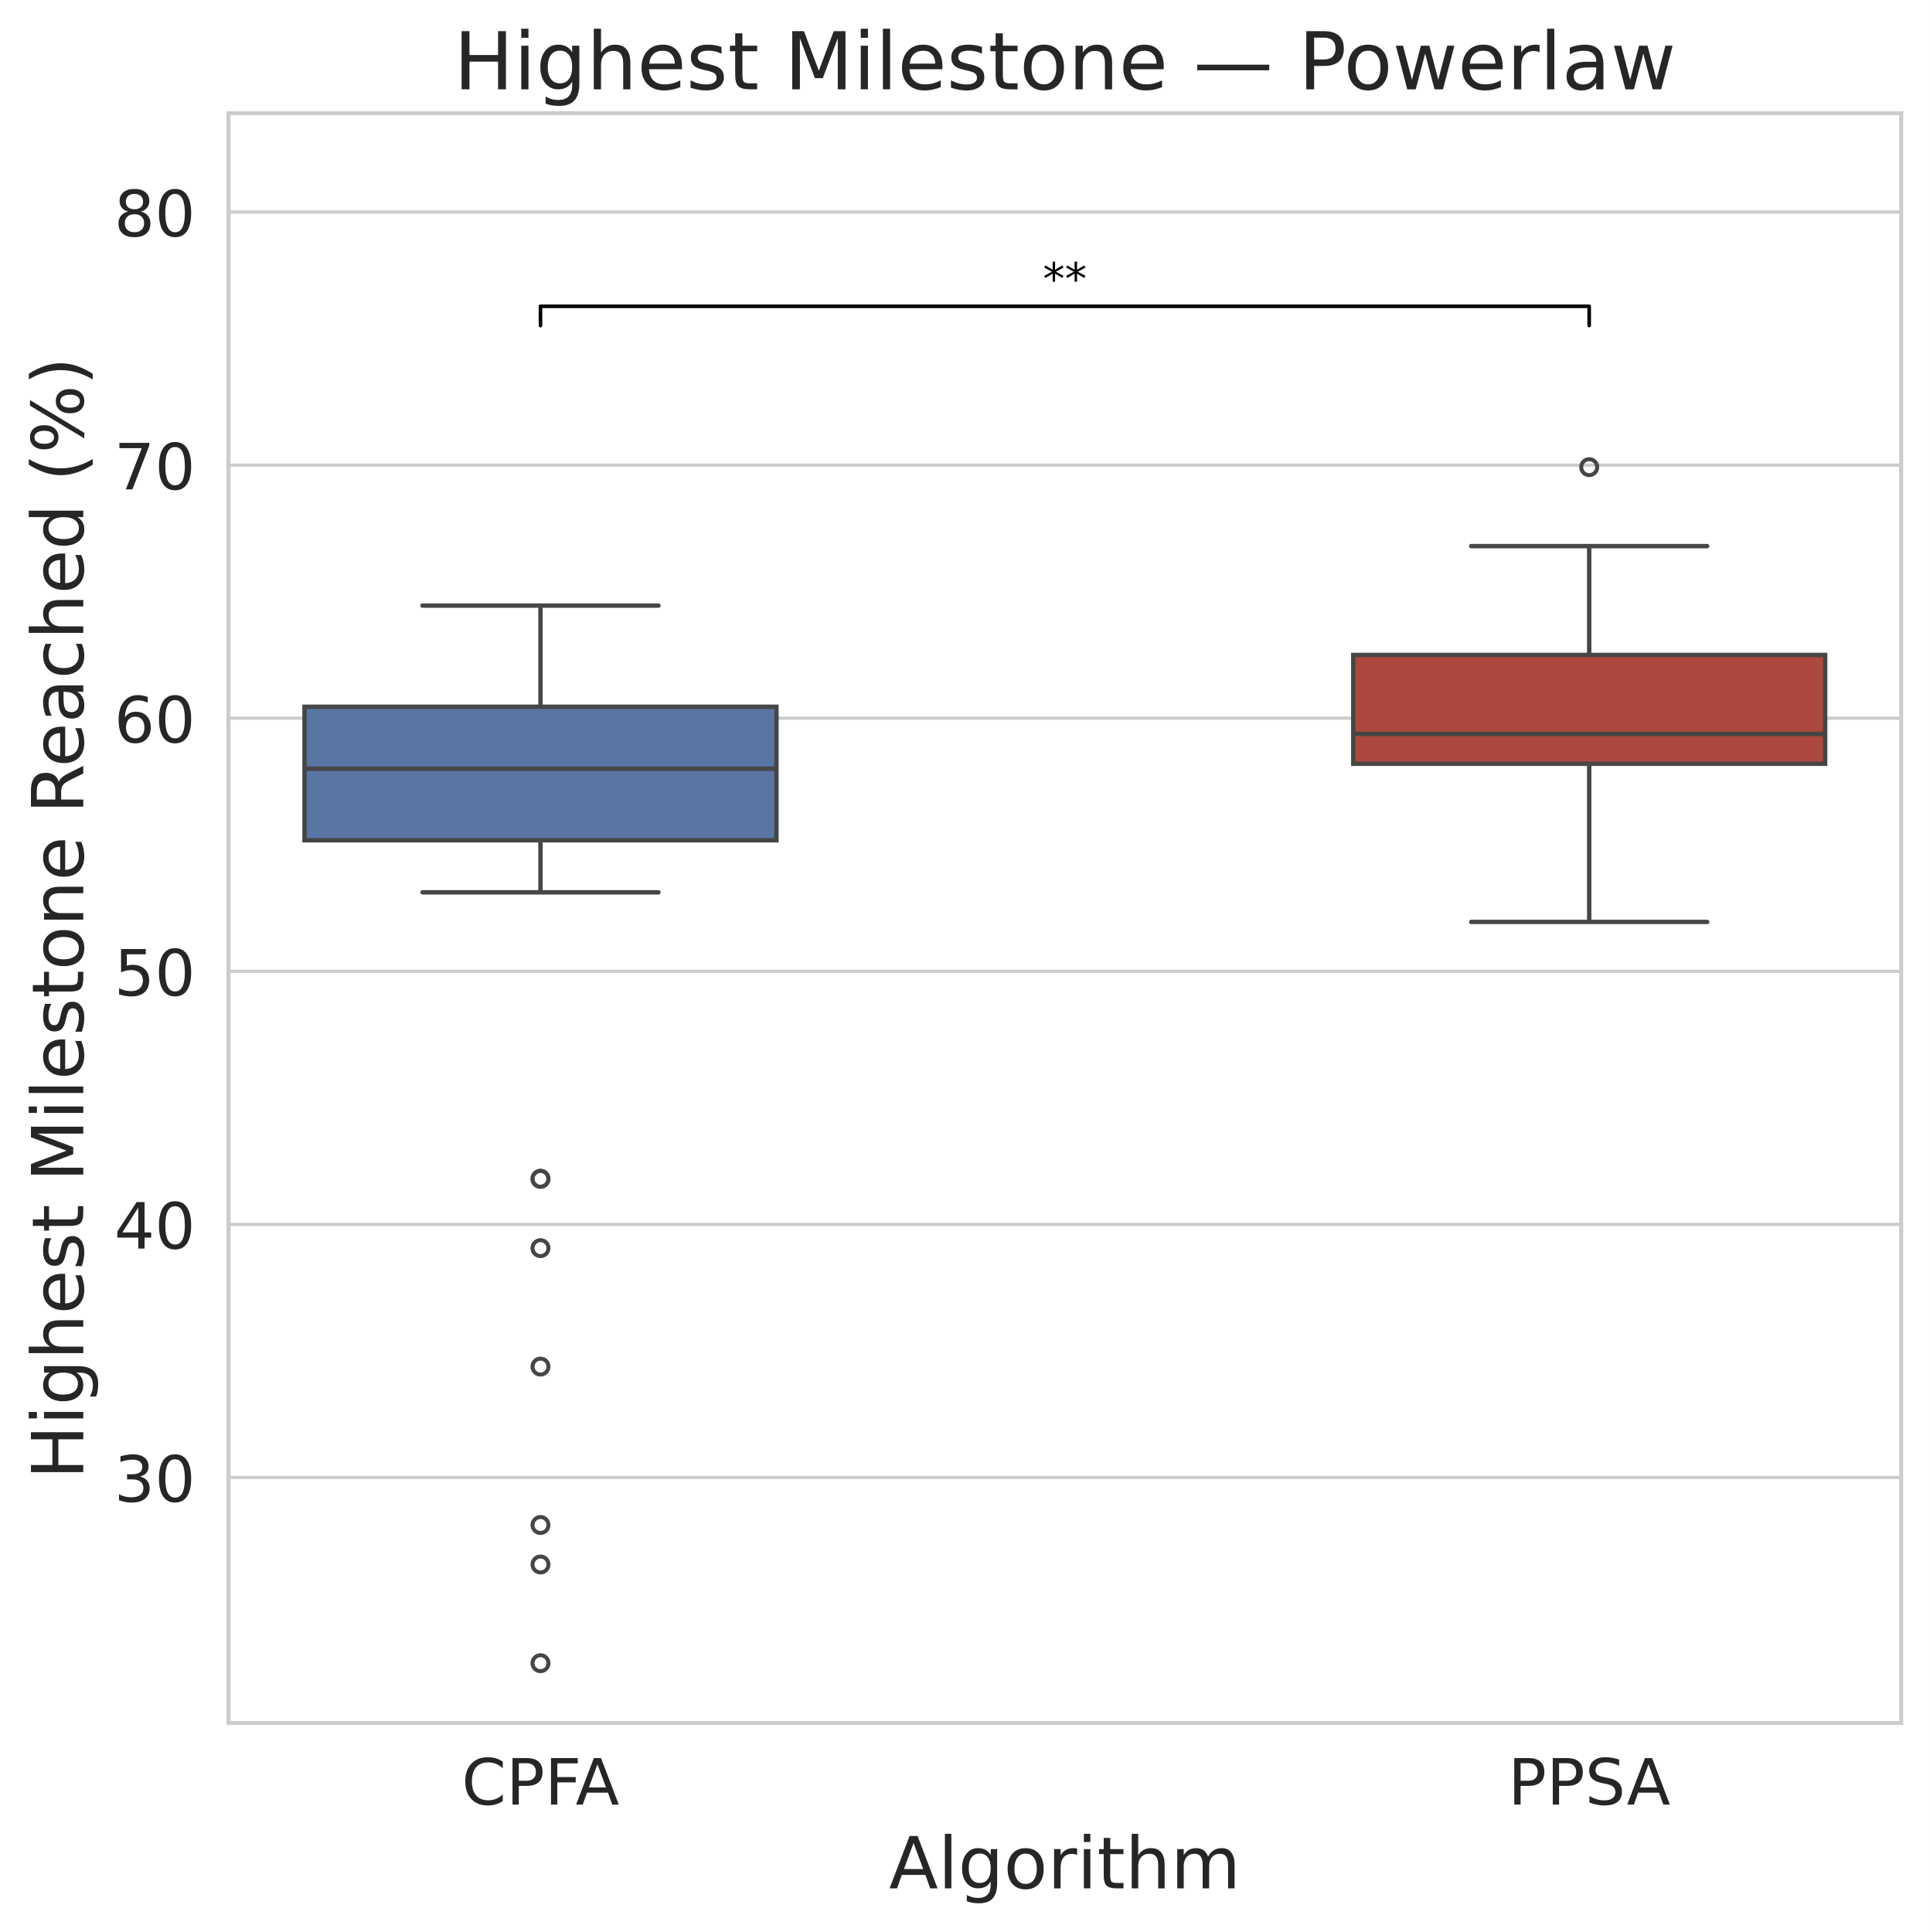
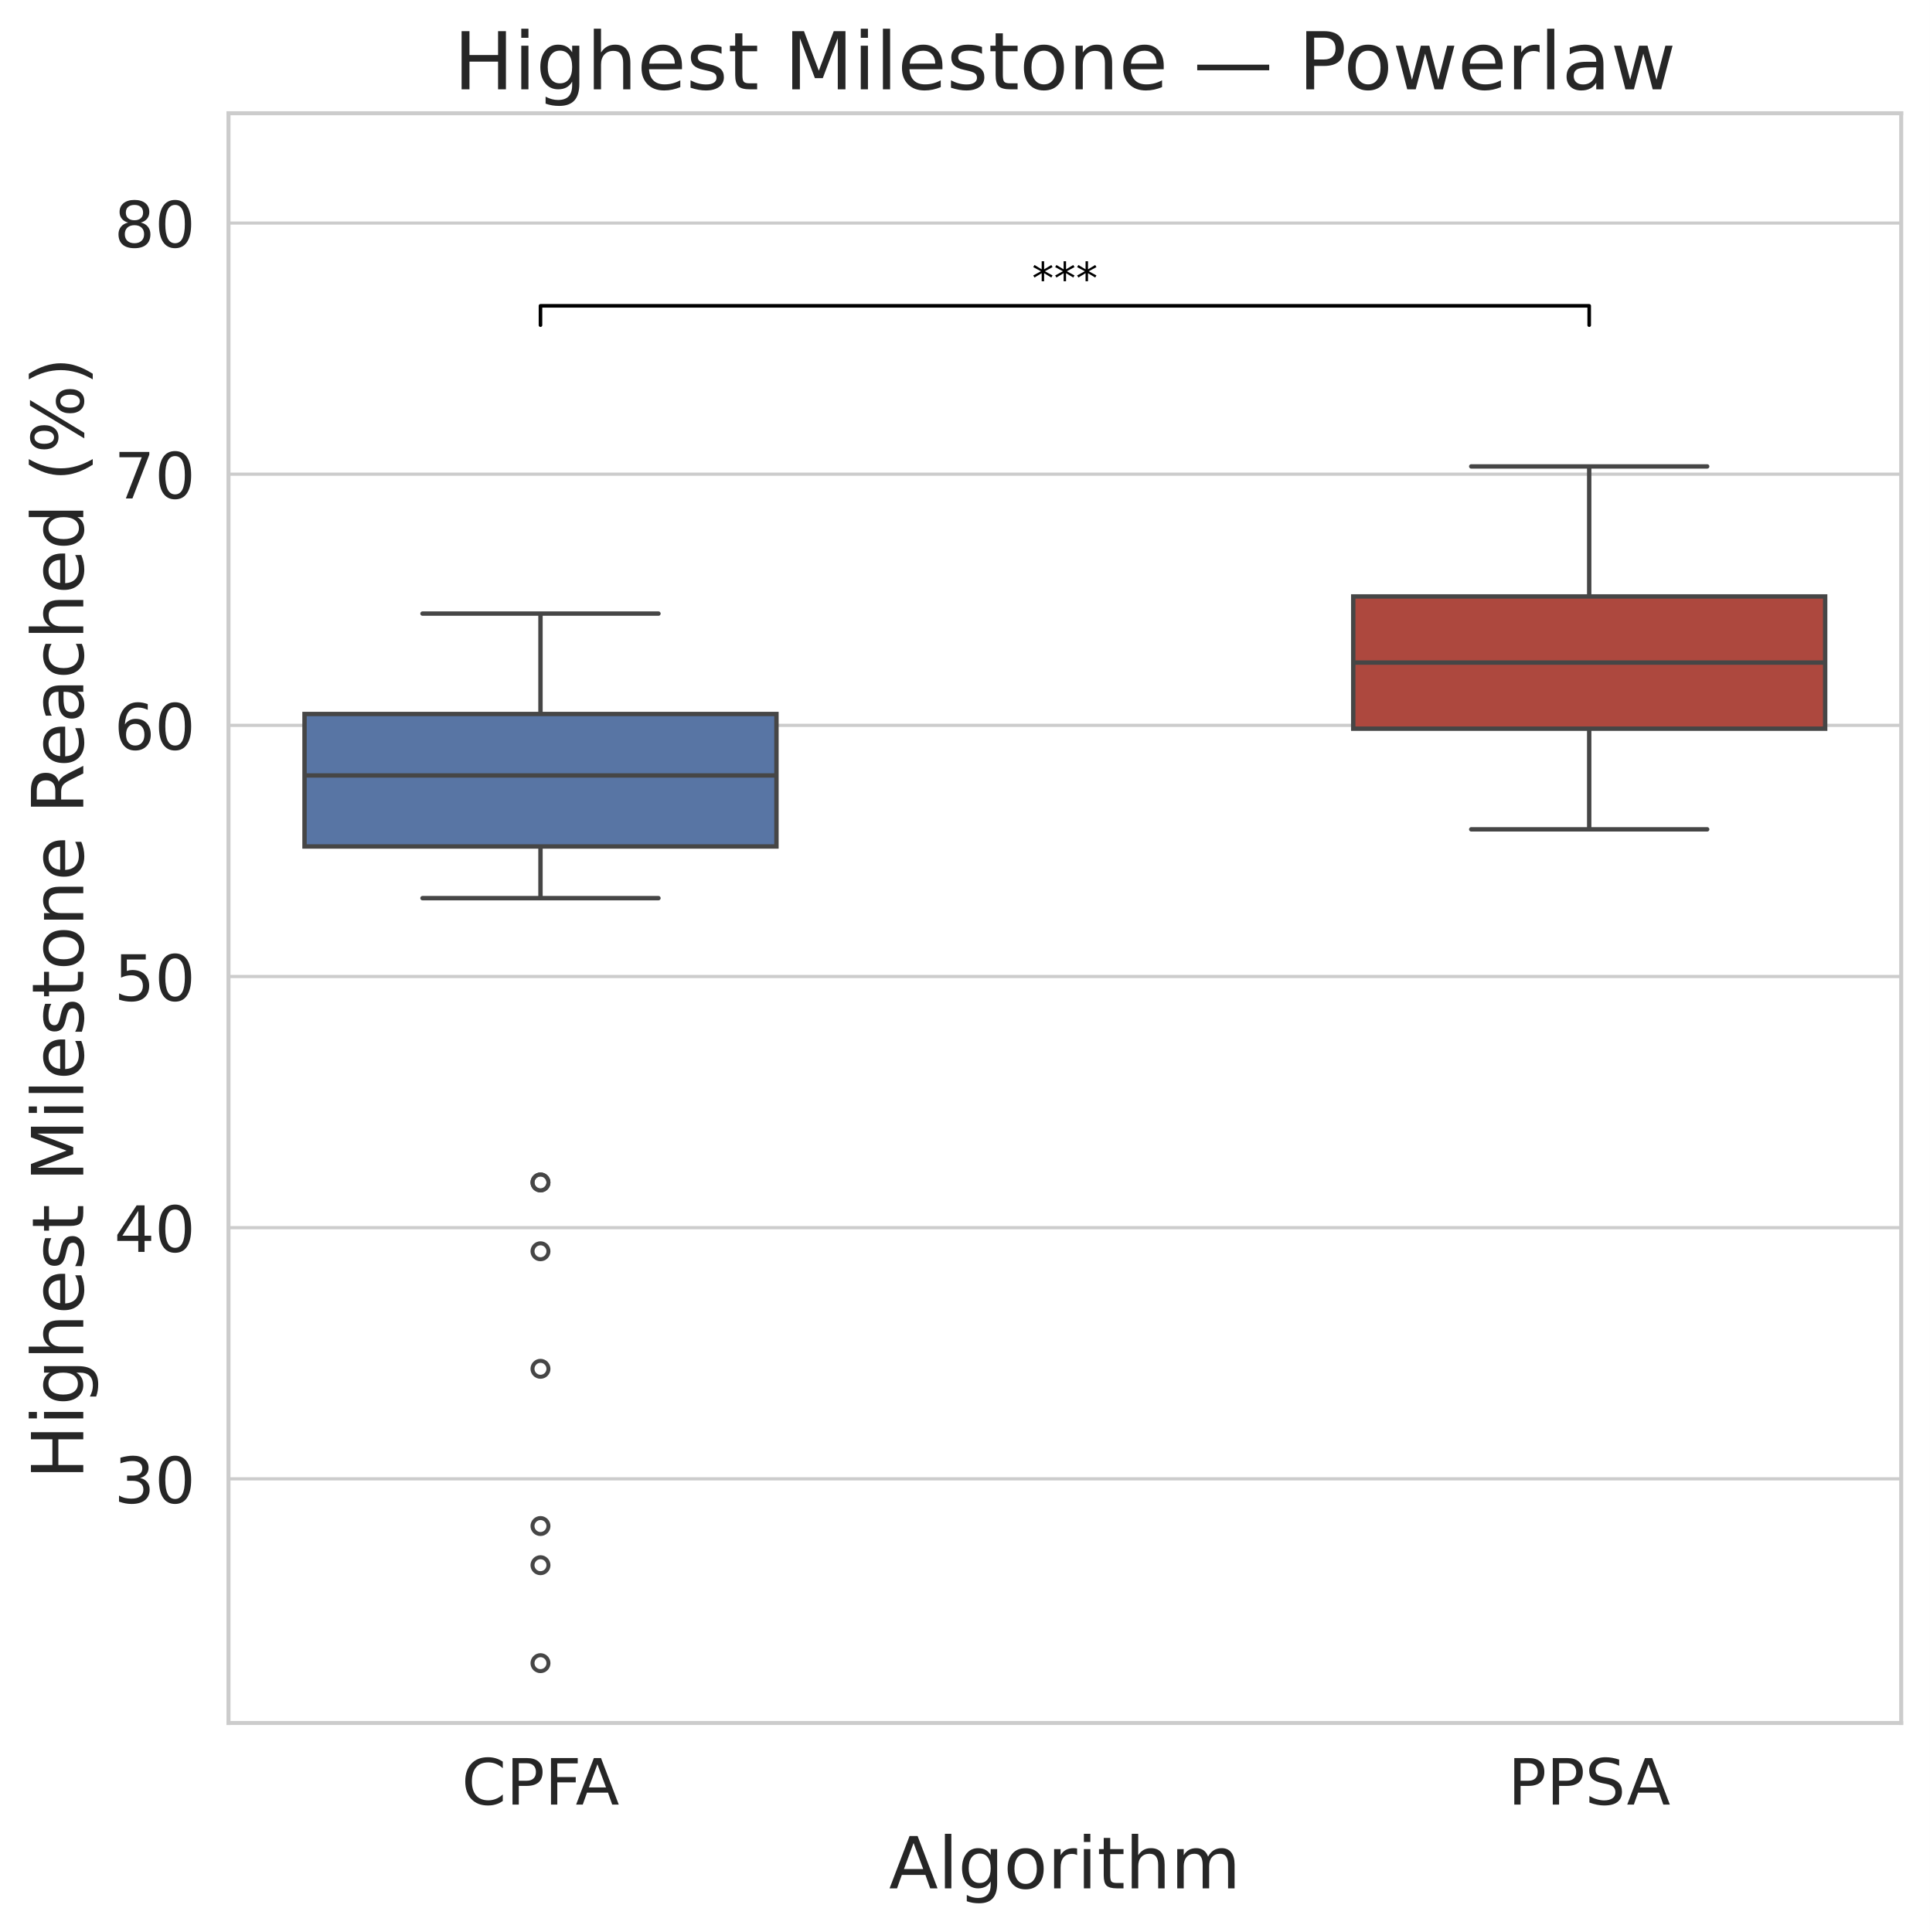
<svg xmlns="http://www.w3.org/2000/svg" xmlns:xlink="http://www.w3.org/1999/xlink" width="483.821pt" height="484.423pt" viewBox="0 0 483.821 484.423" version="1.1">
  <defs>
    <style type="text/css">*{stroke-linejoin: round; stroke-linecap: butt}</style>
  </defs>
  <g id="figure_1">
    <g id="patch_1">
      <path d="M 0 484.423  L 483.821 484.423  L 483.821 0  L 0 0  z " style="fill: #ffffff" />
    </g>
    <g id="axes_1">
      <g id="patch_2">
        <path d="M 57.281 432.017  L 476.621 432.017  L 476.621 28.397  L 57.281 28.397  z " style="fill: #ffffff" />
      </g>
      <g id="matplotlib.axis_1">
        <g id="xtick_1">
          <g id="text_1">
            <g style="fill: #262626" transform="translate(115.7423 452.4744) scale(0.16 -0.16)">
              <defs>
                <path id="DejaVuSans-43" d="M 4122 4306  L 4122 3641  Q 3803 3938 3442 4084  Q 3081 4231 2675 4231  Q 1875 4231 1450 3742  Q 1025 3253 1025 2328  Q 1025 1406 1450 917  Q 1875 428 2675 428  Q 3081 428 3442 575  Q 3803 722 4122 1019  L 4122 359  Q 3791 134 3420 21  Q 3050 -91 2638 -91  Q 1578 -91 968 557  Q 359 1206 359 2328  Q 359 3453 968 4101  Q 1578 4750 2638 4750  Q 3056 4750 3426 4639  Q 3797 4528 4122 4306  z " transform="scale(0.015625)" />
                <path id="DejaVuSans-50" d="M 1259 4147  L 1259 2394  L 2053 2394  Q 2494 2394 2734 2622  Q 2975 2850 2975 3272  Q 2975 3691 2734 3919  Q 2494 4147 2053 4147  L 1259 4147  z M 628 4666  L 2053 4666  Q 2838 4666 3239 4311  Q 3641 3956 3641 3272  Q 3641 2581 3239 2228  Q 2838 1875 2053 1875  L 1259 1875  L 1259 0  L 628 0  L 628 4666  z " transform="scale(0.015625)" />
                <path id="DejaVuSans-46" d="M 628 4666  L 3309 4666  L 3309 4134  L 1259 4134  L 1259 2759  L 3109 2759  L 3109 2228  L 1259 2228  L 1259 0  L 628 0  L 628 4666  z " transform="scale(0.015625)" />
                <path id="DejaVuSans-41" d="M 2188 4044  L 1331 1722  L 3047 1722  L 2188 4044  z M 1831 4666  L 2547 4666  L 4325 0  L 3669 0  L 3244 1197  L 1141 1197  L 716 0  L 50 0  L 1831 4666  z " transform="scale(0.015625)" />
              </defs>
              <use xlink:href="#DejaVuSans-43" />
              <use xlink:href="#DejaVuSans-50" transform="translate(69.82422 0)" />
              <use xlink:href="#DejaVuSans-46" transform="translate(130.127 0)" />
              <use xlink:href="#DejaVuSans-41" transform="translate(178.5215 0)" />
            </g>
          </g>
        </g>
        <g id="xtick_2">
          <g id="text_2">
            <g style="fill: #262626" transform="translate(378.0564 452.4744) scale(0.16 -0.16)">
              <defs>
                <path id="DejaVuSans-53" d="M 3425 4513  L 3425 3897  Q 3066 4069 2747 4153  Q 2428 4238 2131 4238  Q 1616 4238 1336 4038  Q 1056 3838 1056 3469  Q 1056 3159 1242 3001  Q 1428 2844 1947 2747  L 2328 2669  Q 3034 2534 3370 2195  Q 3706 1856 3706 1288  Q 3706 609 3251 259  Q 2797 -91 1919 -91  Q 1588 -91 1214 -16  Q 841 59 441 206  L 441 856  Q 825 641 1194 531  Q 1563 422 1919 422  Q 2459 422 2753 634  Q 3047 847 3047 1241  Q 3047 1584 2836 1778  Q 2625 1972 2144 2069  L 1759 2144  Q 1053 2284 737 2584  Q 422 2884 422 3419  Q 422 4038 858 4394  Q 1294 4750 2059 4750  Q 2388 4750 2728 4690  Q 3069 4631 3425 4513  z " transform="scale(0.015625)" />
              </defs>
              <use xlink:href="#DejaVuSans-50" />
              <use xlink:href="#DejaVuSans-50" transform="translate(60.30273 0)" />
              <use xlink:href="#DejaVuSans-53" transform="translate(120.6055 0)" />
              <use xlink:href="#DejaVuSans-41" transform="translate(185.957 0)" />
            </g>
          </g>
        </g>
        <g id="text_3">
          <g style="fill: #262626" transform="translate(222.8745 473.4791) scale(0.18 -0.18)">
            <defs>
              <path id="DejaVuSans-6c" d="M 603 4863  L 1178 4863  L 1178 0  L 603 0  L 603 4863  z " transform="scale(0.015625)" />
              <path id="DejaVuSans-67" d="M 2906 1791  Q 2906 2416 2648 2759  Q 2391 3103 1925 3103  Q 1463 3103 1205 2759  Q 947 2416 947 1791  Q 947 1169 1205 825  Q 1463 481 1925 481  Q 2391 481 2648 825  Q 2906 1169 2906 1791  z M 3481 434  Q 3481 -459 3084 -895  Q 2688 -1331 1869 -1331  Q 1566 -1331 1297 -1286  Q 1028 -1241 775 -1147  L 775 -588  Q 1028 -725 1275 -790  Q 1522 -856 1778 -856  Q 2344 -856 2625 -561  Q 2906 -266 2906 331  L 2906 616  Q 2728 306 2450 153  Q 2172 0 1784 0  Q 1141 0 747 490  Q 353 981 353 1791  Q 353 2603 747 3093  Q 1141 3584 1784 3584  Q 2172 3584 2450 3431  Q 2728 3278 2906 2969  L 2906 3500  L 3481 3500  L 3481 434  z " transform="scale(0.015625)" />
              <path id="DejaVuSans-6f" d="M 1959 3097  Q 1497 3097 1228 2736  Q 959 2375 959 1747  Q 959 1119 1226 758  Q 1494 397 1959 397  Q 2419 397 2687 759  Q 2956 1122 2956 1747  Q 2956 2369 2687 2733  Q 2419 3097 1959 3097  z M 1959 3584  Q 2709 3584 3137 3096  Q 3566 2609 3566 1747  Q 3566 888 3137 398  Q 2709 -91 1959 -91  Q 1206 -91 779 398  Q 353 888 353 1747  Q 353 2609 779 3096  Q 1206 3584 1959 3584  z " transform="scale(0.015625)" />
              <path id="DejaVuSans-72" d="M 2631 2963  Q 2534 3019 2420 3045  Q 2306 3072 2169 3072  Q 1681 3072 1420 2755  Q 1159 2438 1159 1844  L 1159 0  L 581 0  L 581 3500  L 1159 3500  L 1159 2956  Q 1341 3275 1631 3429  Q 1922 3584 2338 3584  Q 2397 3584 2469 3576  Q 2541 3569 2628 3553  L 2631 2963  z " transform="scale(0.015625)" />
              <path id="DejaVuSans-69" d="M 603 3500  L 1178 3500  L 1178 0  L 603 0  L 603 3500  z M 603 4863  L 1178 4863  L 1178 4134  L 603 4134  L 603 4863  z " transform="scale(0.015625)" />
              <path id="DejaVuSans-74" d="M 1172 4494  L 1172 3500  L 2356 3500  L 2356 3053  L 1172 3053  L 1172 1153  Q 1172 725 1289 603  Q 1406 481 1766 481  L 2356 481  L 2356 0  L 1766 0  Q 1100 0 847 248  Q 594 497 594 1153  L 594 3053  L 172 3053  L 172 3500  L 594 3500  L 594 4494  L 1172 4494  z " transform="scale(0.015625)" />
              <path id="DejaVuSans-68" d="M 3513 2113  L 3513 0  L 2938 0  L 2938 2094  Q 2938 2591 2744 2837  Q 2550 3084 2163 3084  Q 1697 3084 1428 2787  Q 1159 2491 1159 1978  L 1159 0  L 581 0  L 581 4863  L 1159 4863  L 1159 2956  Q 1366 3272 1645 3428  Q 1925 3584 2291 3584  Q 2894 3584 3203 3211  Q 3513 2838 3513 2113  z " transform="scale(0.015625)" />
              <path id="DejaVuSans-6d" d="M 3328 2828  Q 3544 3216 3844 3400  Q 4144 3584 4550 3584  Q 5097 3584 5394 3201  Q 5691 2819 5691 2113  L 5691 0  L 5113 0  L 5113 2094  Q 5113 2597 4934 2840  Q 4756 3084 4391 3084  Q 3944 3084 3684 2787  Q 3425 2491 3425 1978  L 3425 0  L 2847 0  L 2847 2094  Q 2847 2600 2669 2842  Q 2491 3084 2119 3084  Q 1678 3084 1418 2786  Q 1159 2488 1159 1978  L 1159 0  L 581 0  L 581 3500  L 1159 3500  L 1159 2956  Q 1356 3278 1631 3431  Q 1906 3584 2284 3584  Q 2666 3584 2933 3390  Q 3200 3197 3328 2828  z " transform="scale(0.015625)" />
            </defs>
            <use xlink:href="#DejaVuSans-41" />
            <use xlink:href="#DejaVuSans-6c" transform="translate(68.4082 0)" />
            <use xlink:href="#DejaVuSans-67" transform="translate(96.19141 0)" />
            <use xlink:href="#DejaVuSans-6f" transform="translate(159.668 0)" />
            <use xlink:href="#DejaVuSans-72" transform="translate(220.8496 0)" />
            <use xlink:href="#DejaVuSans-69" transform="translate(261.9629 0)" />
            <use xlink:href="#DejaVuSans-74" transform="translate(289.7461 0)" />
            <use xlink:href="#DejaVuSans-68" transform="translate(328.9551 0)" />
            <use xlink:href="#DejaVuSans-6d" transform="translate(392.334 0)" />
          </g>
        </g>
      </g>
      <g id="matplotlib.axis_2">
        <g id="ytick_1">
          <g id="line2d_1">
-             <path d="M 57.281 370.446  L 476.621 370.446  " clip-path="url(#p772a7c5ab6)" style="fill: none; stroke: #cccccc; stroke-width: 0.8; stroke-linecap: round" />
+             <path d="M 57.281 370.792  L 476.621 370.792  " clip-path="url(#p9c9127b407)" style="fill: none; stroke: #cccccc; stroke-width: 0.8; stroke-linecap: round" />
          </g>
          <g id="text_4">
-             <g style="fill: #262626" transform="translate(28.62063 376.525) scale(0.16 -0.16)">
+             <g style="fill: #262626" transform="translate(28.62063 376.8705) scale(0.16 -0.16)">
              <defs>
                <path id="DejaVuSans-33" d="M 2597 2516  Q 3050 2419 3304 2112  Q 3559 1806 3559 1356  Q 3559 666 3084 287  Q 2609 -91 1734 -91  Q 1441 -91 1130 -33  Q 819 25 488 141  L 488 750  Q 750 597 1062 519  Q 1375 441 1716 441  Q 2309 441 2620 675  Q 2931 909 2931 1356  Q 2931 1769 2642 2001  Q 2353 2234 1838 2234  L 1294 2234  L 1294 2753  L 1863 2753  Q 2328 2753 2575 2939  Q 2822 3125 2822 3475  Q 2822 3834 2567 4026  Q 2313 4219 1838 4219  Q 1578 4219 1281 4162  Q 984 4106 628 3988  L 628 4550  Q 988 4650 1302 4700  Q 1616 4750 1894 4750  Q 2613 4750 3031 4423  Q 3450 4097 3450 3541  Q 3450 3153 3228 2886  Q 3006 2619 2597 2516  z " transform="scale(0.015625)" />
                <path id="DejaVuSans-30" d="M 2034 4250  Q 1547 4250 1301 3770  Q 1056 3291 1056 2328  Q 1056 1369 1301 889  Q 1547 409 2034 409  Q 2525 409 2770 889  Q 3016 1369 3016 2328  Q 3016 3291 2770 3770  Q 2525 4250 2034 4250  z M 2034 4750  Q 2819 4750 3233 4129  Q 3647 3509 3647 2328  Q 3647 1150 3233 529  Q 2819 -91 2034 -91  Q 1250 -91 836 529  Q 422 1150 422 2328  Q 422 3509 836 4129  Q 1250 4750 2034 4750  z " transform="scale(0.015625)" />
              </defs>
              <use xlink:href="#DejaVuSans-33" />
              <use xlink:href="#DejaVuSans-30" transform="translate(63.62305 0)" />
            </g>
          </g>
        </g>
        <g id="ytick_2">
          <g id="line2d_2">
-             <path d="M 57.281 306.991  L 476.621 306.991  " clip-path="url(#p772a7c5ab6)" style="fill: none; stroke: #cccccc; stroke-width: 0.8; stroke-linecap: round" />
+             <path d="M 57.281 307.819  L 476.621 307.819  " clip-path="url(#p9c9127b407)" style="fill: none; stroke: #cccccc; stroke-width: 0.8; stroke-linecap: round" />
          </g>
          <g id="text_5">
-             <g style="fill: #262626" transform="translate(28.62063 313.0697) scale(0.16 -0.16)">
+             <g style="fill: #262626" transform="translate(28.62063 313.8978) scale(0.16 -0.16)">
              <defs>
                <path id="DejaVuSans-34" d="M 2419 4116  L 825 1625  L 2419 1625  L 2419 4116  z M 2253 4666  L 3047 4666  L 3047 1625  L 3713 1625  L 3713 1100  L 3047 1100  L 3047 0  L 2419 0  L 2419 1100  L 313 1100  L 313 1709  L 2253 4666  z " transform="scale(0.015625)" />
              </defs>
              <use xlink:href="#DejaVuSans-34" />
              <use xlink:href="#DejaVuSans-30" transform="translate(63.62305 0)" />
            </g>
          </g>
        </g>
        <g id="ytick_3">
          <g id="line2d_3">
-             <path d="M 57.281 243.536  L 476.621 243.536  " clip-path="url(#p772a7c5ab6)" style="fill: none; stroke: #cccccc; stroke-width: 0.8; stroke-linecap: round" />
+             <path d="M 57.281 244.846  L 476.621 244.846  " clip-path="url(#p9c9127b407)" style="fill: none; stroke: #cccccc; stroke-width: 0.8; stroke-linecap: round" />
          </g>
          <g id="text_6">
-             <g style="fill: #262626" transform="translate(28.62063 249.6144) scale(0.16 -0.16)">
+             <g style="fill: #262626" transform="translate(28.62063 250.9252) scale(0.16 -0.16)">
              <defs>
                <path id="DejaVuSans-35" d="M 691 4666  L 3169 4666  L 3169 4134  L 1269 4134  L 1269 2991  Q 1406 3038 1543 3061  Q 1681 3084 1819 3084  Q 2600 3084 3056 2656  Q 3513 2228 3513 1497  Q 3513 744 3044 326  Q 2575 -91 1722 -91  Q 1428 -91 1123 -41  Q 819 9 494 109  L 494 744  Q 775 591 1075 516  Q 1375 441 1709 441  Q 2250 441 2565 725  Q 2881 1009 2881 1497  Q 2881 1984 2565 2268  Q 2250 2553 1709 2553  Q 1456 2553 1204 2497  Q 953 2441 691 2322  L 691 4666  z " transform="scale(0.015625)" />
              </defs>
              <use xlink:href="#DejaVuSans-35" />
              <use xlink:href="#DejaVuSans-30" transform="translate(63.62305 0)" />
            </g>
          </g>
        </g>
        <g id="ytick_4">
          <g id="line2d_4">
-             <path d="M 57.281 180.08  L 476.621 180.08  " clip-path="url(#p772a7c5ab6)" style="fill: none; stroke: #cccccc; stroke-width: 0.8; stroke-linecap: round" />
+             <path d="M 57.281 181.874  L 476.621 181.874  " clip-path="url(#p9c9127b407)" style="fill: none; stroke: #cccccc; stroke-width: 0.8; stroke-linecap: round" />
          </g>
          <g id="text_7">
-             <g style="fill: #262626" transform="translate(28.62063 186.1591) scale(0.16 -0.16)">
+             <g style="fill: #262626" transform="translate(28.62063 187.9525) scale(0.16 -0.16)">
              <defs>
                <path id="DejaVuSans-36" d="M 2113 2584  Q 1688 2584 1439 2293  Q 1191 2003 1191 1497  Q 1191 994 1439 701  Q 1688 409 2113 409  Q 2538 409 2786 701  Q 3034 994 3034 1497  Q 3034 2003 2786 2293  Q 2538 2584 2113 2584  z M 3366 4563  L 3366 3988  Q 3128 4100 2886 4159  Q 2644 4219 2406 4219  Q 1781 4219 1451 3797  Q 1122 3375 1075 2522  Q 1259 2794 1537 2939  Q 1816 3084 2150 3084  Q 2853 3084 3261 2657  Q 3669 2231 3669 1497  Q 3669 778 3244 343  Q 2819 -91 2113 -91  Q 1303 -91 875 529  Q 447 1150 447 2328  Q 447 3434 972 4092  Q 1497 4750 2381 4750  Q 2619 4750 2861 4703  Q 3103 4656 3366 4563  z " transform="scale(0.015625)" />
              </defs>
              <use xlink:href="#DejaVuSans-36" />
              <use xlink:href="#DejaVuSans-30" transform="translate(63.62305 0)" />
            </g>
          </g>
        </g>
        <g id="ytick_5">
          <g id="line2d_5">
-             <path d="M 57.281 116.625  L 476.621 116.625  " clip-path="url(#p772a7c5ab6)" style="fill: none; stroke: #cccccc; stroke-width: 0.8; stroke-linecap: round" />
+             <path d="M 57.281 118.901  L 476.621 118.901  " clip-path="url(#p9c9127b407)" style="fill: none; stroke: #cccccc; stroke-width: 0.8; stroke-linecap: round" />
          </g>
          <g id="text_8">
-             <g style="fill: #262626" transform="translate(28.62063 122.7038) scale(0.16 -0.16)">
+             <g style="fill: #262626" transform="translate(28.62063 124.9799) scale(0.16 -0.16)">
              <defs>
                <path id="DejaVuSans-37" d="M 525 4666  L 3525 4666  L 3525 4397  L 1831 0  L 1172 0  L 2766 4134  L 525 4134  L 525 4666  z " transform="scale(0.015625)" />
              </defs>
              <use xlink:href="#DejaVuSans-37" />
              <use xlink:href="#DejaVuSans-30" transform="translate(63.62305 0)" />
            </g>
          </g>
        </g>
        <g id="ytick_6">
          <g id="line2d_6">
-             <path d="M 57.281 53.17  L 476.621 53.17  " clip-path="url(#p772a7c5ab6)" style="fill: none; stroke: #cccccc; stroke-width: 0.8; stroke-linecap: round" />
+             <path d="M 57.281 55.929  L 476.621 55.929  " clip-path="url(#p9c9127b407)" style="fill: none; stroke: #cccccc; stroke-width: 0.8; stroke-linecap: round" />
          </g>
          <g id="text_9">
-             <g style="fill: #262626" transform="translate(28.62063 59.24857) scale(0.16 -0.16)">
+             <g style="fill: #262626" transform="translate(28.62063 62.00726) scale(0.16 -0.16)">
              <defs>
                <path id="DejaVuSans-38" d="M 2034 2216  Q 1584 2216 1326 1975  Q 1069 1734 1069 1313  Q 1069 891 1326 650  Q 1584 409 2034 409  Q 2484 409 2743 651  Q 3003 894 3003 1313  Q 3003 1734 2745 1975  Q 2488 2216 2034 2216  z M 1403 2484  Q 997 2584 770 2862  Q 544 3141 544 3541  Q 544 4100 942 4425  Q 1341 4750 2034 4750  Q 2731 4750 3128 4425  Q 3525 4100 3525 3541  Q 3525 3141 3298 2862  Q 3072 2584 2669 2484  Q 3125 2378 3379 2068  Q 3634 1759 3634 1313  Q 3634 634 3220 271  Q 2806 -91 2034 -91  Q 1263 -91 848 271  Q 434 634 434 1313  Q 434 1759 690 2068  Q 947 2378 1403 2484  z M 1172 3481  Q 1172 3119 1398 2916  Q 1625 2713 2034 2713  Q 2441 2713 2670 2916  Q 2900 3119 2900 3481  Q 2900 3844 2670 4047  Q 2441 4250 2034 4250  Q 1625 4250 1398 4047  Q 1172 3844 1172 3481  z " transform="scale(0.015625)" />
              </defs>
              <use xlink:href="#DejaVuSans-38" />
              <use xlink:href="#DejaVuSans-30" transform="translate(63.62305 0)" />
            </g>
          </g>
        </g>
        <g id="text_10">
          <g style="fill: #262626" transform="translate(20.87719 370.8769) rotate(-90) scale(0.18 -0.18)">
            <defs>
              <path id="DejaVuSans-48" d="M 628 4666  L 1259 4666  L 1259 2753  L 3553 2753  L 3553 4666  L 4184 4666  L 4184 0  L 3553 0  L 3553 2222  L 1259 2222  L 1259 0  L 628 0  L 628 4666  z " transform="scale(0.015625)" />
              <path id="DejaVuSans-65" d="M 3597 1894  L 3597 1613  L 953 1613  Q 991 1019 1311 708  Q 1631 397 2203 397  Q 2534 397 2845 478  Q 3156 559 3463 722  L 3463 178  Q 3153 47 2828 -22  Q 2503 -91 2169 -91  Q 1331 -91 842 396  Q 353 884 353 1716  Q 353 2575 817 3079  Q 1281 3584 2069 3584  Q 2775 3584 3186 3129  Q 3597 2675 3597 1894  z M 3022 2063  Q 3016 2534 2758 2815  Q 2500 3097 2075 3097  Q 1594 3097 1305 2825  Q 1016 2553 972 2059  L 3022 2063  z " transform="scale(0.015625)" />
              <path id="DejaVuSans-73" d="M 2834 3397  L 2834 2853  Q 2591 2978 2328 3040  Q 2066 3103 1784 3103  Q 1356 3103 1142 2972  Q 928 2841 928 2578  Q 928 2378 1081 2264  Q 1234 2150 1697 2047  L 1894 2003  Q 2506 1872 2764 1633  Q 3022 1394 3022 966  Q 3022 478 2636 193  Q 2250 -91 1575 -91  Q 1294 -91 989 -36  Q 684 19 347 128  L 347 722  Q 666 556 975 473  Q 1284 391 1588 391  Q 1994 391 2212 530  Q 2431 669 2431 922  Q 2431 1156 2273 1281  Q 2116 1406 1581 1522  L 1381 1569  Q 847 1681 609 1914  Q 372 2147 372 2553  Q 372 3047 722 3315  Q 1072 3584 1716 3584  Q 2034 3584 2315 3537  Q 2597 3491 2834 3397  z " transform="scale(0.015625)" />
              <path id="DejaVuSans-20" transform="scale(0.015625)" />
              <path id="DejaVuSans-4d" d="M 628 4666  L 1569 4666  L 2759 1491  L 3956 4666  L 4897 4666  L 4897 0  L 4281 0  L 4281 4097  L 3078 897  L 2444 897  L 1241 4097  L 1241 0  L 628 0  L 628 4666  z " transform="scale(0.015625)" />
              <path id="DejaVuSans-6e" d="M 3513 2113  L 3513 0  L 2938 0  L 2938 2094  Q 2938 2591 2744 2837  Q 2550 3084 2163 3084  Q 1697 3084 1428 2787  Q 1159 2491 1159 1978  L 1159 0  L 581 0  L 581 3500  L 1159 3500  L 1159 2956  Q 1366 3272 1645 3428  Q 1925 3584 2291 3584  Q 2894 3584 3203 3211  Q 3513 2838 3513 2113  z " transform="scale(0.015625)" />
              <path id="DejaVuSans-52" d="M 2841 2188  Q 3044 2119 3236 1894  Q 3428 1669 3622 1275  L 4263 0  L 3584 0  L 2988 1197  Q 2756 1666 2539 1819  Q 2322 1972 1947 1972  L 1259 1972  L 1259 0  L 628 0  L 628 4666  L 2053 4666  Q 2853 4666 3247 4331  Q 3641 3997 3641 3322  Q 3641 2881 3436 2590  Q 3231 2300 2841 2188  z M 1259 4147  L 1259 2491  L 2053 2491  Q 2509 2491 2742 2702  Q 2975 2913 2975 3322  Q 2975 3731 2742 3939  Q 2509 4147 2053 4147  L 1259 4147  z " transform="scale(0.015625)" />
              <path id="DejaVuSans-61" d="M 2194 1759  Q 1497 1759 1228 1600  Q 959 1441 959 1056  Q 959 750 1161 570  Q 1363 391 1709 391  Q 2188 391 2477 730  Q 2766 1069 2766 1631  L 2766 1759  L 2194 1759  z M 3341 1997  L 3341 0  L 2766 0  L 2766 531  Q 2569 213 2275 61  Q 1981 -91 1556 -91  Q 1019 -91 701 211  Q 384 513 384 1019  Q 384 1609 779 1909  Q 1175 2209 1959 2209  L 2766 2209  L 2766 2266  Q 2766 2663 2505 2880  Q 2244 3097 1772 3097  Q 1472 3097 1187 3025  Q 903 2953 641 2809  L 641 3341  Q 956 3463 1253 3523  Q 1550 3584 1831 3584  Q 2591 3584 2966 3190  Q 3341 2797 3341 1997  z " transform="scale(0.015625)" />
              <path id="DejaVuSans-63" d="M 3122 3366  L 3122 2828  Q 2878 2963 2633 3030  Q 2388 3097 2138 3097  Q 1578 3097 1268 2742  Q 959 2388 959 1747  Q 959 1106 1268 751  Q 1578 397 2138 397  Q 2388 397 2633 464  Q 2878 531 3122 666  L 3122 134  Q 2881 22 2623 -34  Q 2366 -91 2075 -91  Q 1284 -91 818 406  Q 353 903 353 1747  Q 353 2603 823 3093  Q 1294 3584 2113 3584  Q 2378 3584 2631 3529  Q 2884 3475 3122 3366  z " transform="scale(0.015625)" />
              <path id="DejaVuSans-64" d="M 2906 2969  L 2906 4863  L 3481 4863  L 3481 0  L 2906 0  L 2906 525  Q 2725 213 2448 61  Q 2172 -91 1784 -91  Q 1150 -91 751 415  Q 353 922 353 1747  Q 353 2572 751 3078  Q 1150 3584 1784 3584  Q 2172 3584 2448 3432  Q 2725 3281 2906 2969  z M 947 1747  Q 947 1113 1208 752  Q 1469 391 1925 391  Q 2381 391 2643 752  Q 2906 1113 2906 1747  Q 2906 2381 2643 2742  Q 2381 3103 1925 3103  Q 1469 3103 1208 2742  Q 947 2381 947 1747  z " transform="scale(0.015625)" />
              <path id="DejaVuSans-28" d="M 1984 4856  Q 1566 4138 1362 3434  Q 1159 2731 1159 2009  Q 1159 1288 1364 580  Q 1569 -128 1984 -844  L 1484 -844  Q 1016 -109 783 600  Q 550 1309 550 2009  Q 550 2706 781 3412  Q 1013 4119 1484 4856  L 1984 4856  z " transform="scale(0.015625)" />
              <path id="DejaVuSans-25" d="M 4653 2053  Q 4381 2053 4226 1822  Q 4072 1591 4072 1178  Q 4072 772 4226 539  Q 4381 306 4653 306  Q 4919 306 5073 539  Q 5228 772 5228 1178  Q 5228 1588 5073 1820  Q 4919 2053 4653 2053  z M 4653 2450  Q 5147 2450 5437 2106  Q 5728 1763 5728 1178  Q 5728 594 5436 251  Q 5144 -91 4653 -91  Q 4153 -91 3862 251  Q 3572 594 3572 1178  Q 3572 1766 3864 2108  Q 4156 2450 4653 2450  z M 1428 4353  Q 1159 4353 1004 4120  Q 850 3888 850 3481  Q 850 3069 1003 2837  Q 1156 2606 1428 2606  Q 1700 2606 1854 2837  Q 2009 3069 2009 3481  Q 2009 3884 1853 4118  Q 1697 4353 1428 4353  z M 4250 4750  L 4750 4750  L 1831 -91  L 1331 -91  L 4250 4750  z M 1428 4750  Q 1922 4750 2215 4408  Q 2509 4066 2509 3481  Q 2509 2891 2217 2550  Q 1925 2209 1428 2209  Q 931 2209 642 2551  Q 353 2894 353 3481  Q 353 4063 643 4406  Q 934 4750 1428 4750  z " transform="scale(0.015625)" />
              <path id="DejaVuSans-29" d="M 513 4856  L 1013 4856  Q 1481 4119 1714 3412  Q 1947 2706 1947 2009  Q 1947 1309 1714 600  Q 1481 -109 1013 -844  L 513 -844  Q 928 -128 1133 580  Q 1338 1288 1338 2009  Q 1338 2731 1133 3434  Q 928 4138 513 4856  z " transform="scale(0.015625)" />
            </defs>
            <use xlink:href="#DejaVuSans-48" />
            <use xlink:href="#DejaVuSans-69" transform="translate(75.19531 0)" />
            <use xlink:href="#DejaVuSans-67" transform="translate(102.9785 0)" />
            <use xlink:href="#DejaVuSans-68" transform="translate(166.4551 0)" />
            <use xlink:href="#DejaVuSans-65" transform="translate(229.834 0)" />
            <use xlink:href="#DejaVuSans-73" transform="translate(291.3574 0)" />
            <use xlink:href="#DejaVuSans-74" transform="translate(343.457 0)" />
            <use xlink:href="#DejaVuSans-20" transform="translate(382.666 0)" />
            <use xlink:href="#DejaVuSans-4d" transform="translate(414.4531 0)" />
            <use xlink:href="#DejaVuSans-69" transform="translate(500.7324 0)" />
            <use xlink:href="#DejaVuSans-6c" transform="translate(528.5156 0)" />
            <use xlink:href="#DejaVuSans-65" transform="translate(556.2988 0)" />
            <use xlink:href="#DejaVuSans-73" transform="translate(617.8223 0)" />
            <use xlink:href="#DejaVuSans-74" transform="translate(669.9219 0)" />
            <use xlink:href="#DejaVuSans-6f" transform="translate(709.1309 0)" />
            <use xlink:href="#DejaVuSans-6e" transform="translate(770.3125 0)" />
            <use xlink:href="#DejaVuSans-65" transform="translate(833.6914 0)" />
            <use xlink:href="#DejaVuSans-20" transform="translate(895.2148 0)" />
            <use xlink:href="#DejaVuSans-52" transform="translate(927.002 0)" />
            <use xlink:href="#DejaVuSans-65" transform="translate(991.9844 0)" />
            <use xlink:href="#DejaVuSans-61" transform="translate(1053.508 0)" />
            <use xlink:href="#DejaVuSans-63" transform="translate(1114.787 0)" />
            <use xlink:href="#DejaVuSans-68" transform="translate(1169.768 0)" />
            <use xlink:href="#DejaVuSans-65" transform="translate(1233.146 0)" />
            <use xlink:href="#DejaVuSans-64" transform="translate(1294.67 0)" />
            <use xlink:href="#DejaVuSans-20" transform="translate(1358.146 0)" />
            <use xlink:href="#DejaVuSans-28" transform="translate(1389.934 0)" />
            <use xlink:href="#DejaVuSans-25" transform="translate(1428.947 0)" />
            <use xlink:href="#DejaVuSans-29" transform="translate(1523.967 0)" />
          </g>
        </g>
      </g>
      <g id="patch_3">
-         <path d="M 76.342 210.682  L 194.651 210.682  L 194.651 177.209  L 76.342 177.209  L 76.342 210.682  z " clip-path="url(#p772a7c5ab6)" style="fill: #5875a4; stroke: #464646; stroke-width: 1.1; stroke-linejoin: miter" />
+         <path d="M 76.342 212.242  L 194.651 212.242  L 194.651 179.024  L 76.342 179.024  L 76.342 212.242  z " clip-path="url(#p9c9127b407)" style="fill: #5875a4; stroke: #464646; stroke-width: 1.1; stroke-linejoin: miter" />
      </g>
      <g id="line2d_7">
-         <path d="M 135.496 210.682  L 135.496 223.738  " clip-path="url(#p772a7c5ab6)" style="fill: none; stroke: #464646; stroke-width: 1.1" />
+         <path d="M 135.496 212.242  L 135.496 225.199  " clip-path="url(#p9c9127b407)" style="fill: none; stroke: #464646; stroke-width: 1.1" />
      </g>
      <g id="line2d_8">
-         <path d="M 135.496 177.209  L 135.496 151.843  " clip-path="url(#p772a7c5ab6)" style="fill: none; stroke: #464646; stroke-width: 1.1" />
+         <path d="M 135.496 179.024  L 135.496 153.851  " clip-path="url(#p9c9127b407)" style="fill: none; stroke: #464646; stroke-width: 1.1" />
      </g>
      <g id="line2d_9">
-         <path d="M 105.919 223.738  L 165.073 223.738  " clip-path="url(#p772a7c5ab6)" style="fill: none; stroke: #464646; stroke-width: 1.1; stroke-linecap: round" />
+         <path d="M 105.919 225.199  L 165.073 225.199  " clip-path="url(#p9c9127b407)" style="fill: none; stroke: #464646; stroke-width: 1.1; stroke-linecap: round" />
      </g>
      <g id="line2d_10">
-         <path d="M 105.919 151.843  L 165.073 151.843  " clip-path="url(#p772a7c5ab6)" style="fill: none; stroke: #464646; stroke-width: 1.1; stroke-linecap: round" />
+         <path d="M 105.919 153.851  L 165.073 153.851  " clip-path="url(#p9c9127b407)" style="fill: none; stroke: #464646; stroke-width: 1.1; stroke-linecap: round" />
      </g>
      <g id="line2d_11">
        <defs>
-           <path id="mf10781a82c" d="M 0 2  C 0.53 2 1.039 1.789 1.414 1.414  C 1.789 1.039 2 0.53 2 0  C 2 -0.53 1.789 -1.039 1.414 -1.414  C 1.039 -1.789 0.53 -2 0 -2  C -0.53 -2 -1.039 -1.789 -1.414 -1.414  C -1.789 -1.039 -2 -0.53 -2 0  C -2 0.53 -1.789 1.039 -1.414 1.414  C -1.039 1.789 -0.53 2 0 2  z " style="stroke: #464646" />
+           <path id="ma668a4bace" d="M 0 2  C 0.53 2 1.039 1.789 1.414 1.414  C 1.789 1.039 2 0.53 2 0  C 2 -0.53 1.789 -1.039 1.414 -1.414  C 1.039 -1.789 0.53 -2 0 -2  C -0.53 -2 -1.039 -1.789 -1.414 -1.414  C -1.789 -1.039 -2 -0.53 -2 0  C -2 0.53 -1.789 1.039 -1.414 1.414  C -1.039 1.789 -0.53 2 0 2  z " style="stroke: #464646" />
        </defs>
-         <g clip-path="url(#p772a7c5ab6)">
-           <use xlink:href="#mf10781a82c" x="135.496" y="342.653" style="fill-opacity: 0; stroke: #464646" />
-           <use xlink:href="#mf10781a82c" x="135.496" y="295.569" style="fill-opacity: 0; stroke: #464646" />
-           <use xlink:href="#mf10781a82c" x="135.496" y="312.956" style="fill-opacity: 0; stroke: #464646" />
-           <use xlink:href="#mf10781a82c" x="135.496" y="382.376" style="fill-opacity: 0; stroke: #464646" />
-           <use xlink:href="#mf10781a82c" x="135.496" y="295.569" style="fill-opacity: 0; stroke: #464646" />
-           <use xlink:href="#mf10781a82c" x="135.496" y="417.022" style="fill-opacity: 0; stroke: #464646" />
-           <use xlink:href="#mf10781a82c" x="135.496" y="392.275" style="fill-opacity: 0; stroke: #464646" />
+         <g clip-path="url(#p9c9127b407)">
+           <use xlink:href="#ma668a4bace" x="135.496" y="343.21" style="fill-opacity: 0; stroke: #464646" />
+           <use xlink:href="#ma668a4bace" x="135.496" y="296.484" style="fill-opacity: 0; stroke: #464646" />
+           <use xlink:href="#ma668a4bace" x="135.496" y="313.739" style="fill-opacity: 0; stroke: #464646" />
+           <use xlink:href="#ma668a4bace" x="135.496" y="382.631" style="fill-opacity: 0; stroke: #464646" />
+           <use xlink:href="#ma668a4bace" x="135.496" y="296.484" style="fill-opacity: 0; stroke: #464646" />
+           <use xlink:href="#ma668a4bace" x="135.496" y="417.014" style="fill-opacity: 0; stroke: #464646" />
+           <use xlink:href="#ma668a4bace" x="135.496" y="392.454" style="fill-opacity: 0; stroke: #464646" />
        </g>
      </g>
      <g id="patch_4">
-         <path d="M 339.251 191.502  L 457.56 191.502  L 457.56 164.217  L 339.251 164.217  L 339.251 191.502  z " clip-path="url(#p772a7c5ab6)" style="fill: #ad483e; stroke: #464646; stroke-width: 1.1; stroke-linejoin: miter" />
+         <path d="M 339.251 182.708  L 457.56 182.708  L 457.56 149.553  L 339.251 149.553  L 339.251 182.708  z " clip-path="url(#p9c9127b407)" style="fill: #ad483e; stroke: #464646; stroke-width: 1.1; stroke-linejoin: miter" />
      </g>
      <g id="line2d_12">
-         <path d="M 398.405 191.502  L 398.405 231.162  " clip-path="url(#p772a7c5ab6)" style="fill: none; stroke: #464646; stroke-width: 1.1" />
+         <path d="M 398.405 182.708  L 398.405 207.944  " clip-path="url(#p9c9127b407)" style="fill: none; stroke: #464646; stroke-width: 1.1" />
      </g>
      <g id="line2d_13">
-         <path d="M 398.405 164.217  L 398.405 136.931  " clip-path="url(#p772a7c5ab6)" style="fill: none; stroke: #464646; stroke-width: 1.1" />
+         <path d="M 398.405 149.553  L 398.405 116.949  " clip-path="url(#p9c9127b407)" style="fill: none; stroke: #464646; stroke-width: 1.1" />
      </g>
      <g id="line2d_14">
-         <path d="M 368.828 231.162  L 427.982 231.162  " clip-path="url(#p772a7c5ab6)" style="fill: none; stroke: #464646; stroke-width: 1.1; stroke-linecap: round" />
+         <path d="M 368.828 207.944  L 427.982 207.944  " clip-path="url(#p9c9127b407)" style="fill: none; stroke: #464646; stroke-width: 1.1; stroke-linecap: round" />
      </g>
      <g id="line2d_15">
-         <path d="M 368.828 136.931  L 427.982 136.931  " clip-path="url(#p772a7c5ab6)" style="fill: none; stroke: #464646; stroke-width: 1.1; stroke-linecap: round" />
-       </g>
-       <g id="line2d_16">
-         <g clip-path="url(#p772a7c5ab6)">
-           <use xlink:href="#mf10781a82c" x="398.405" y="117.133" style="fill-opacity: 0; stroke: #464646" />
-         </g>
-       </g>
+         <path d="M 368.828 116.949  L 427.982 116.949  " clip-path="url(#p9c9127b407)" style="fill: none; stroke: #464646; stroke-width: 1.1; stroke-linecap: round" />
+       </g>
+       <g id="line2d_16" />
      <g id="line2d_17">
-         <path d="M 135.496 81.638  L 135.496 76.795  L 398.405 76.795  L 398.405 81.638  " style="fill: none; stroke: #000000; stroke-width: 0.9; stroke-linecap: round" />
+         <path d="M 135.496 81.528  L 135.496 76.685  L 398.405 76.685  L 398.405 81.528  " style="fill: none; stroke: #000000; stroke-width: 0.9; stroke-linecap: round" />
      </g>
      <g id="line2d_18">
-         <path d="M 76.342 192.74  L 194.651 192.74  " clip-path="url(#p772a7c5ab6)" style="fill: none; stroke: #464646; stroke-width: 1.1" />
+         <path d="M 76.342 194.437  L 194.651 194.437  " clip-path="url(#p9c9127b407)" style="fill: none; stroke: #464646; stroke-width: 1.1" />
      </g>
      <g id="line2d_19">
-         <path d="M 339.251 184.015  L 457.56 184.015  " clip-path="url(#p772a7c5ab6)" style="fill: none; stroke: #464646; stroke-width: 1.1" />
+         <path d="M 339.251 166.131  L 457.56 166.131  " clip-path="url(#p9c9127b407)" style="fill: none; stroke: #464646; stroke-width: 1.1" />
      </g>
      <g id="patch_5">
        <path d="M 57.281 432.017  L 57.281 28.397  " style="fill: none; stroke: #cccccc; stroke-linejoin: miter; stroke-linecap: square" />
      </g>
      <g id="patch_6">
        <path d="M 476.621 432.017  L 476.621 28.397  " style="fill: none; stroke: #cccccc; stroke-linejoin: miter; stroke-linecap: square" />
      </g>
      <g id="patch_7">
        <path d="M 57.281 432.017  L 476.621 432.017  " style="fill: none; stroke: #cccccc; stroke-linejoin: miter; stroke-linecap: square" />
      </g>
      <g id="patch_8">
        <path d="M 57.281 28.397  L 476.621 28.397  " style="fill: none; stroke: #cccccc; stroke-linejoin: miter; stroke-linecap: square" />
      </g>
      <g id="text_11">
-         <g transform="translate(261.4506 73.78078) scale(0.11 -0.11)">
+         <g transform="translate(258.7006 73.67054) scale(0.11 -0.11)">
          <defs>
            <path id="DejaVuSans-2a" d="M 3009 3897  L 1888 3291  L 3009 2681  L 2828 2375  L 1778 3009  L 1778 1831  L 1422 1831  L 1422 3009  L 372 2375  L 191 2681  L 1313 3291  L 191 3897  L 372 4206  L 1422 3572  L 1422 4750  L 1778 4750  L 1778 3572  L 2828 4206  L 3009 3897  z " transform="scale(0.015625)" />
          </defs>
          <use xlink:href="#DejaVuSans-2a" />
          <use xlink:href="#DejaVuSans-2a" transform="translate(50 0)" />
+           <use xlink:href="#DejaVuSans-2a" transform="translate(100 0)" />
        </g>
      </g>
      <g id="text_12">
        <g style="fill: #262626" transform="translate(113.76 22.39688) scale(0.2 -0.2)">
          <defs>
            <path id="DejaVuSans-2014" d="M 313 1978  L 6088 1978  L 6088 1528  L 313 1528  L 313 1978  z " transform="scale(0.015625)" />
            <path id="DejaVuSans-77" d="M 269 3500  L 844 3500  L 1563 769  L 2278 3500  L 2956 3500  L 3675 769  L 4391 3500  L 4966 3500  L 4050 0  L 3372 0  L 2619 2869  L 1863 0  L 1184 0  L 269 3500  z " transform="scale(0.015625)" />
          </defs>
          <use xlink:href="#DejaVuSans-48" />
          <use xlink:href="#DejaVuSans-69" transform="translate(75.19531 0)" />
          <use xlink:href="#DejaVuSans-67" transform="translate(102.9785 0)" />
          <use xlink:href="#DejaVuSans-68" transform="translate(166.4551 0)" />
          <use xlink:href="#DejaVuSans-65" transform="translate(229.834 0)" />
          <use xlink:href="#DejaVuSans-73" transform="translate(291.3574 0)" />
          <use xlink:href="#DejaVuSans-74" transform="translate(343.457 0)" />
          <use xlink:href="#DejaVuSans-20" transform="translate(382.666 0)" />
          <use xlink:href="#DejaVuSans-4d" transform="translate(414.4531 0)" />
          <use xlink:href="#DejaVuSans-69" transform="translate(500.7324 0)" />
          <use xlink:href="#DejaVuSans-6c" transform="translate(528.5156 0)" />
          <use xlink:href="#DejaVuSans-65" transform="translate(556.2988 0)" />
          <use xlink:href="#DejaVuSans-73" transform="translate(617.8223 0)" />
          <use xlink:href="#DejaVuSans-74" transform="translate(669.9219 0)" />
          <use xlink:href="#DejaVuSans-6f" transform="translate(709.1309 0)" />
          <use xlink:href="#DejaVuSans-6e" transform="translate(770.3125 0)" />
          <use xlink:href="#DejaVuSans-65" transform="translate(833.6914 0)" />
          <use xlink:href="#DejaVuSans-20" transform="translate(895.2148 0)" />
          <use xlink:href="#DejaVuSans-2014" transform="translate(927.002 0)" />
          <use xlink:href="#DejaVuSans-20" transform="translate(1027.002 0)" />
          <use xlink:href="#DejaVuSans-50" transform="translate(1058.789 0)" />
          <use xlink:href="#DejaVuSans-6f" transform="translate(1115.467 0)" />
          <use xlink:href="#DejaVuSans-77" transform="translate(1176.648 0)" />
          <use xlink:href="#DejaVuSans-65" transform="translate(1258.436 0)" />
          <use xlink:href="#DejaVuSans-72" transform="translate(1319.959 0)" />
          <use xlink:href="#DejaVuSans-6c" transform="translate(1361.072 0)" />
          <use xlink:href="#DejaVuSans-61" transform="translate(1388.855 0)" />
          <use xlink:href="#DejaVuSans-77" transform="translate(1450.135 0)" />
        </g>
      </g>
    </g>
  </g>
  <defs>
-     <clipPath id="p772a7c5ab6">
+     <clipPath id="p9c9127b407">
      <rect x="57.281" y="28.397" width="419.34" height="403.62" />
    </clipPath>
  </defs>
</svg>
